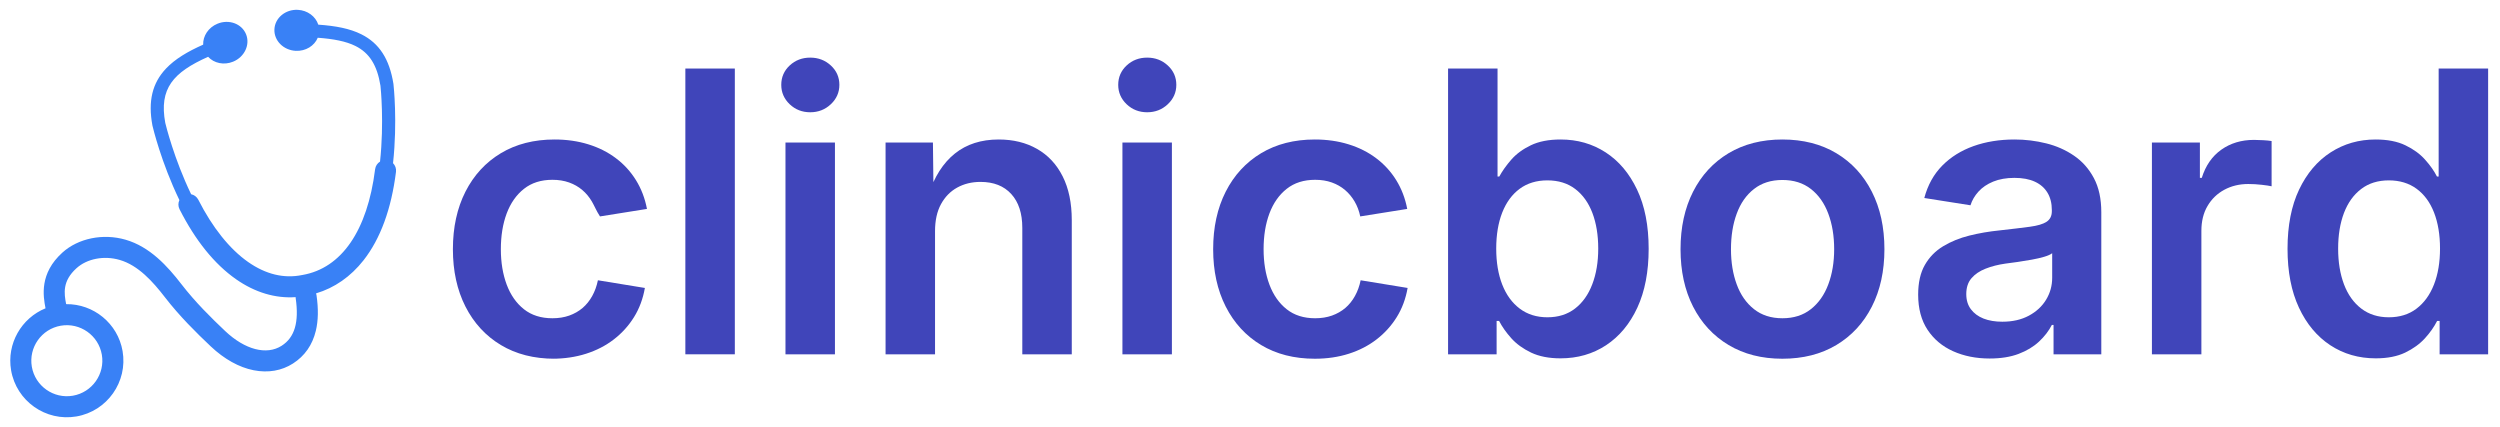
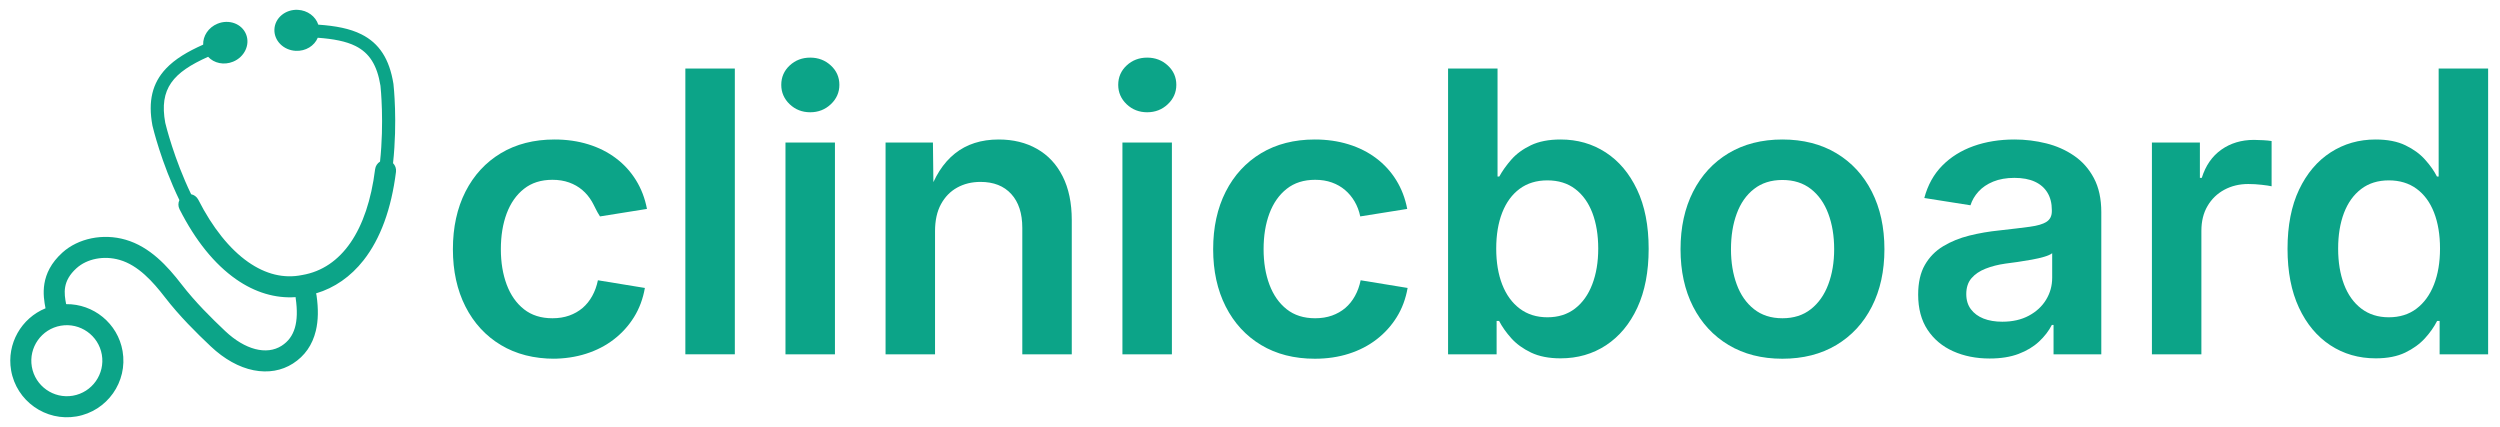
<svg xmlns="http://www.w3.org/2000/svg" viewBox="0 -13 1383 236" fill="none">
  <g transform="translate(5, -8) scale(0.7847)">
-     <path fill="#3981f6" d="M 222.453 873.703 C 226.195 895.371 246.867 909.957 268.539 906.215 C 290.203 902.473 304.789 881.797 301.047 860.129 C 297.668 840.574 280.504 826.793 261.258 827.043 C 259.781 819.414 258.492 810.824 268.555 801.715 C 276.004 794.973 287.945 792.672 298.98 795.863 C 312.125 799.66 322.441 811.238 330.805 822.07 C 341.227 835.574 353.035 847.211 363.207 856.82 C 372.719 865.805 383.172 871.621 393.445 873.648 C 398.543 874.652 403.492 874.738 408.168 873.934 C 412.812 873.129 417.184 871.445 421.16 868.902 C 429.469 863.582 434.898 855.809 437.293 845.785 C 439.008 838.633 439.164 830.453 437.773 820.781 C 437.707 820.32 437.598 819.875 437.453 819.445 C 450.402 815.617 461.867 807.652 470.926 796.117 C 482.812 780.969 490.504 760 493.793 733.789 C 494.09 731.445 493.254 729.219 491.715 727.66 C 494.914 698.273 492.141 673.09 492.008 671.902 L 491.977 671.691 C 489.172 654.199 481.996 643.117 469.387 636.812 C 461.211 632.727 451.344 630.875 439.012 630.008 C 437.145 624.242 431.473 619.895 424.559 619.562 C 415.844 619.141 408.469 625.277 408.086 633.258 C 407.699 641.242 414.461 648.055 423.172 648.469 C 430.168 648.809 436.297 644.918 438.645 639.242 C 449.551 640.043 458.449 641.664 465.258 645.066 C 475.082 649.98 480.512 658.609 482.844 673.039 C 483.031 674.777 485.504 699.012 482.543 726.547 C 480.695 727.684 479.363 729.621 479.074 731.941 C 473.645 775.242 455.441 801.715 427.812 806.488 L 427.594 806.527 C 414.801 809.129 401.996 806.043 389.555 797.336 C 376.527 788.219 364.383 773.043 354.438 753.449 C 353.383 751.371 351.48 750.004 349.367 749.555 C 337.34 724.605 331.543 700.949 331.137 699.246 C 326.68 675 336.703 663.684 361.344 652.668 C 365.465 657.18 372.512 658.762 378.961 656.109 C 387.035 652.793 391.113 644.109 388.074 636.719 C 385.035 629.324 376.031 626.023 367.957 629.344 C 361.531 631.98 357.641 638.023 357.855 644.105 C 346.871 648.992 338.074 654.191 331.691 660.93 C 321.961 671.207 318.91 683.949 322.074 701.043 L 322.117 701.246 C 322.391 702.41 328.223 727.062 341.098 753.676 C 340.168 755.672 340.133 758.051 341.207 760.164 C 352.41 782.238 365.816 798.832 381.047 809.488 C 394.379 818.816 408.754 823.105 423.02 822.098 C 423.027 822.359 423.051 822.625 423.09 822.891 C 425.527 839.855 422.375 850.508 413.16 856.402 C 402.578 863.176 387.34 859.203 373.391 846.031 C 363.637 836.816 352.348 825.691 342.547 813 C 332.719 800.273 320.348 786.59 303.098 781.605 C 287.238 777.023 269.77 780.598 258.598 790.711 C 242.406 805.371 245.008 821.133 246.719 829.977 C 229.742 836.883 219.215 854.914 222.461 873.699 Z M 237.07 871.18 C 234.719 857.574 243.879 844.59 257.484 842.242 C 271.09 839.891 284.07 849.051 286.422 862.656 C 288.77 876.258 279.613 889.242 266.008 891.594 C 252.402 893.941 239.422 884.785 237.07 871.18 Z" transform="translate(-221, -619)" />
+     <path fill="#0ca488" d="M 222.453 873.703 C 226.195 895.371 246.867 909.957 268.539 906.215 C 290.203 902.473 304.789 881.797 301.047 860.129 C 297.668 840.574 280.504 826.793 261.258 827.043 C 259.781 819.414 258.492 810.824 268.555 801.715 C 276.004 794.973 287.945 792.672 298.98 795.863 C 312.125 799.66 322.441 811.238 330.805 822.07 C 341.227 835.574 353.035 847.211 363.207 856.82 C 372.719 865.805 383.172 871.621 393.445 873.648 C 398.543 874.652 403.492 874.738 408.168 873.934 C 412.812 873.129 417.184 871.445 421.16 868.902 C 429.469 863.582 434.898 855.809 437.293 845.785 C 439.008 838.633 439.164 830.453 437.773 820.781 C 437.707 820.32 437.598 819.875 437.453 819.445 C 450.402 815.617 461.867 807.652 470.926 796.117 C 482.812 780.969 490.504 760 493.793 733.789 C 494.09 731.445 493.254 729.219 491.715 727.66 C 494.914 698.273 492.141 673.09 492.008 671.902 L 491.977 671.691 C 489.172 654.199 481.996 643.117 469.387 636.812 C 461.211 632.727 451.344 630.875 439.012 630.008 C 437.145 624.242 431.473 619.895 424.559 619.562 C 415.844 619.141 408.469 625.277 408.086 633.258 C 407.699 641.242 414.461 648.055 423.172 648.469 C 430.168 648.809 436.297 644.918 438.645 639.242 C 449.551 640.043 458.449 641.664 465.258 645.066 C 475.082 649.98 480.512 658.609 482.844 673.039 C 483.031 674.777 485.504 699.012 482.543 726.547 C 480.695 727.684 479.363 729.621 479.074 731.941 C 473.645 775.242 455.441 801.715 427.812 806.488 L 427.594 806.527 C 414.801 809.129 401.996 806.043 389.555 797.336 C 376.527 788.219 364.383 773.043 354.438 753.449 C 353.383 751.371 351.48 750.004 349.367 749.555 C 337.34 724.605 331.543 700.949 331.137 699.246 C 326.68 675 336.703 663.684 361.344 652.668 C 365.465 657.18 372.512 658.762 378.961 656.109 C 387.035 652.793 391.113 644.109 388.074 636.719 C 385.035 629.324 376.031 626.023 367.957 629.344 C 361.531 631.98 357.641 638.023 357.855 644.105 C 346.871 648.992 338.074 654.191 331.691 660.93 C 321.961 671.207 318.91 683.949 322.074 701.043 L 322.117 701.246 C 322.391 702.41 328.223 727.062 341.098 753.676 C 340.168 755.672 340.133 758.051 341.207 760.164 C 352.41 782.238 365.816 798.832 381.047 809.488 C 394.379 818.816 408.754 823.105 423.02 822.098 C 423.027 822.359 423.051 822.625 423.09 822.891 C 425.527 839.855 422.375 850.508 413.16 856.402 C 402.578 863.176 387.34 859.203 373.391 846.031 C 363.637 836.816 352.348 825.691 342.547 813 C 332.719 800.273 320.348 786.59 303.098 781.605 C 287.238 777.023 269.77 780.598 258.598 790.711 C 242.406 805.371 245.008 821.133 246.719 829.977 C 229.742 836.883 219.215 854.914 222.461 873.699 Z M 237.07 871.18 C 234.719 857.574 243.879 844.59 257.484 842.242 C 271.09 839.891 284.07 849.051 286.422 862.656 C 288.77 876.258 279.613 889.242 266.008 891.594 C 252.402 893.941 239.422 884.785 237.07 871.18 Z" transform="translate(-221, -619)" />
  </g>
  <g transform="translate(239, 183) scale(1.5527)">
-     <g fill="#4045ba">
+     <g fill="#0ca488">
      <path d="M 42.775 1.578 C 35.439 1.578 29.06 -0.051 23.634 -3.312 C 18.216 -6.57 14.013 -11.141 11.025 -17.016 C 8.044 -22.891 6.556 -29.695 6.556 -37.438 C 6.556 -45.227 8.044 -52.062 11.025 -57.938 C 14.013 -63.812 18.216 -68.379 23.634 -71.641 C 29.06 -74.898 35.439 -76.531 42.775 -76.531 C 47.095 -76.531 51.103 -75.957 54.791 -74.812 C 58.486 -73.676 61.767 -72.023 64.634 -69.859 C 67.509 -67.703 69.888 -65.098 71.775 -62.047 C 73.67 -58.992 74.978 -55.578 75.697 -51.797 L 58.963 -49.125 C 57.672 -51.082 57 -52.859 56.062 -54.453 C 55.125 -56.047 53.984 -57.41 52.641 -58.547 C 51.297 -59.691 49.734 -60.582 47.953 -61.219 C 46.18 -61.852 44.203 -62.172 42.016 -62.172 C 37.961 -62.172 34.582 -61.098 31.875 -58.953 C 29.164 -56.816 27.113 -53.895 25.719 -50.188 C 24.332 -46.477 23.641 -42.227 23.641 -37.438 C 23.641 -32.75 24.332 -28.547 25.719 -24.828 C 27.113 -21.117 29.164 -18.191 31.875 -16.047 C 34.582 -13.91 37.961 -12.844 42.016 -12.844 C 44.203 -12.844 46.195 -13.16 48 -13.797 C 49.801 -14.441 51.383 -15.344 52.75 -16.5 C 54.113 -17.664 55.258 -19.086 56.188 -20.766 C 57.125 -22.453 57.801 -24.32 58.219 -26.375 L 74.953 -23.641 C 74.273 -19.766 72.977 -16.289 71.062 -13.219 C 69.145 -10.145 66.75 -7.504 63.875 -5.297 C 61.008 -3.086 57.719 -1.391 54 -0.203 C 50.289 0.984 46.254 1.578 41.891 1.578 Z" transform="translate(0.88, 0)" />
      <path d="M 26.641 -101.812 L 26.641 0 L 9.016 0 L 9.016 -101.812 Z" transform="translate(81.24, 0)" />
      <path d="M 9.016 0 L 9.016 -75.438 L 26.641 -75.438 L 26.641 0 Z M 17.828 -86.234 C 14.961 -86.234 12.523 -87.188 10.516 -89.094 C 8.516 -91.008 7.516 -93.312 7.516 -96 C 7.516 -98.738 8.516 -101.039 10.516 -102.906 C 12.523 -104.77 14.961 -105.703 17.828 -105.703 C 20.703 -105.703 23.148 -104.77 25.172 -102.906 C 27.203 -101.039 28.219 -98.738 28.219 -96 C 28.219 -93.312 27.203 -91.008 25.172 -89.094 C 23.148 -87.188 20.703 -86.234 17.828 -86.234 Z" transform="translate(116.91, 0)" />
      <path d="M 26.641 -43.859 L 26.641 0 L 9.016 0 L 9.016 -75.438 L 25.891 -75.438 L 26.109 -56.719 L 24.25 -56.719 C 26.395 -63.27 29.551 -68.207 33.719 -71.531 C 37.883 -74.863 43.086 -76.531 49.328 -76.531 C 54.523 -76.531 59.082 -75.41 63 -73.172 C 66.914 -70.941 69.953 -67.688 72.109 -63.406 C 74.273 -59.125 75.359 -53.91 75.359 -47.766 L 75.359 0 L 57.734 0 L 57.734 -45.031 C 57.734 -50.219 56.422 -54.242 53.797 -57.109 C 51.18 -59.984 47.531 -61.422 42.844 -61.422 C 39.75 -61.422 36.984 -60.75 34.547 -59.406 C 32.109 -58.062 30.18 -56.094 28.766 -53.5 C 27.348 -50.906 26.641 -47.691 26.641 -43.859 Z" transform="translate(152.57, 0)" />
      <path d="M 9.016 0 L 9.016 -75.438 L 26.641 -75.438 L 26.641 0 Z M 17.828 -86.234 C 14.961 -86.234 12.523 -87.188 10.516 -89.094 C 8.516 -91.008 7.516 -93.312 7.516 -96 C 7.516 -98.738 8.516 -101.039 10.516 -102.906 C 12.523 -104.77 14.961 -105.703 17.828 -105.703 C 20.703 -105.703 23.148 -104.77 25.172 -102.906 C 27.203 -101.039 28.219 -98.738 28.219 -96 C 28.219 -93.312 27.203 -91.008 25.172 -89.094 C 23.148 -87.188 20.703 -86.234 17.828 -86.234 Z" transform="translate(236.96, 0)" />
      <path d="M 41.891 1.578 C 34.555 1.578 28.176 -0.051 22.75 -3.312 C 17.332 -6.57 13.129 -11.141 10.141 -17.016 C 7.16 -22.891 5.672 -29.695 5.672 -37.438 C 5.672 -45.227 7.16 -52.062 10.141 -57.938 C 13.129 -63.812 17.332 -68.379 22.75 -71.641 C 28.176 -74.898 34.555 -76.531 41.891 -76.531 C 46.211 -76.531 50.219 -75.957 53.906 -74.812 C 57.602 -73.676 60.883 -72.023 63.75 -69.859 C 66.625 -67.703 69.004 -65.098 70.891 -62.047 C 72.785 -58.992 74.094 -55.578 74.812 -51.797 L 58.078 -49.125 C 57.672 -51.082 57 -52.859 56.062 -54.453 C 55.125 -56.047 53.984 -57.41 52.641 -58.547 C 51.297 -59.691 49.734 -60.582 47.953 -61.219 C 46.18 -61.852 44.203 -62.172 42.016 -62.172 C 37.961 -62.172 34.582 -61.098 31.875 -58.953 C 29.164 -56.816 27.113 -53.895 25.719 -50.188 C 24.332 -46.477 23.641 -42.227 23.641 -37.438 C 23.641 -32.75 24.332 -28.547 25.719 -24.828 C 27.113 -21.117 29.164 -18.191 31.875 -16.047 C 34.582 -13.91 37.961 -12.844 42.016 -12.844 C 44.203 -12.844 46.195 -13.16 48 -13.797 C 49.801 -14.441 51.383 -15.344 52.75 -16.5 C 54.113 -17.664 55.258 -19.086 56.188 -20.766 C 57.125 -22.453 57.801 -24.32 58.219 -26.375 L 74.953 -23.641 C 74.273 -19.766 72.977 -16.289 71.062 -13.219 C 69.145 -10.145 66.75 -7.504 63.875 -5.297 C 61.008 -3.086 57.719 -1.391 54 -0.203 C 50.289 0.984 46.254 1.578 41.891 1.578 Z" transform="translate(272.63, 0)" />
      <path d="M 49.062 1.438 C 44.957 1.438 41.469 0.754 38.594 -0.609 C 35.727 -1.984 33.383 -3.68 31.562 -5.703 C 29.738 -7.734 28.281 -9.797 27.188 -11.891 L 26.312 -11.891 L 26.312 0 L 9.016 0 L 9.016 -101.812 L 26.641 -101.812 L 26.641 -63.344 L 27.266 -63.344 C 28.359 -65.344 29.789 -67.352 31.562 -69.375 C 33.344 -71.406 35.656 -73.102 38.5 -74.469 C 41.352 -75.844 44.895 -76.531 49.125 -76.531 C 55.094 -76.531 60.43 -75.004 65.141 -71.953 C 69.859 -68.898 73.594 -64.477 76.344 -58.688 C 79.102 -52.906 80.484 -45.867 80.484 -37.578 C 80.484 -29.422 79.141 -22.438 76.453 -16.625 C 73.766 -10.82 70.051 -6.359 65.312 -3.234 C 60.582 -0.117 55.164 1.438 49.062 1.438 Z M 44.406 -13.188 C 48.281 -13.188 51.562 -14.223 54.25 -16.297 C 56.938 -18.367 58.984 -21.25 60.391 -24.938 C 61.805 -28.625 62.516 -32.863 62.516 -37.656 C 62.516 -42.477 61.82 -46.711 60.438 -50.359 C 59.051 -54.004 57.016 -56.848 54.328 -58.891 C 51.641 -60.941 48.332 -61.969 44.406 -61.969 C 40.539 -61.969 37.25 -60.969 34.531 -58.969 C 31.82 -56.969 29.75 -54.145 28.312 -50.5 C 26.883 -46.852 26.172 -42.57 26.172 -37.656 C 26.172 -32.781 26.883 -28.508 28.312 -24.844 C 29.75 -21.176 31.832 -18.316 34.562 -16.266 C 37.301 -14.211 40.582 -13.188 44.406 -13.188 Z" transform="translate(352.98, 0)" />
      <path d="M 41.953 1.578 C 34.617 1.578 28.227 -0.051 22.781 -3.312 C 17.344 -6.57 13.129 -11.129 10.141 -16.984 C 7.16 -22.836 5.672 -29.656 5.672 -37.438 C 5.672 -45.227 7.16 -52.062 10.141 -57.938 C 13.129 -63.812 17.344 -68.379 22.781 -71.641 C 28.227 -74.898 34.617 -76.531 41.953 -76.531 C 49.328 -76.531 55.738 -74.898 61.188 -71.641 C 66.633 -68.379 70.848 -63.812 73.828 -57.938 C 76.816 -52.062 78.312 -45.227 78.312 -37.438 C 78.312 -29.656 76.816 -22.836 73.828 -16.984 C 70.848 -11.129 66.633 -6.57 61.188 -3.312 C 55.738 -0.051 49.328 1.578 41.953 1.578 Z M 41.953 -12.844 C 46.004 -12.844 49.395 -13.926 52.125 -16.094 C 54.863 -18.258 56.926 -21.195 58.312 -24.906 C 59.707 -28.613 60.406 -32.789 60.406 -37.438 C 60.406 -42.176 59.707 -46.398 58.312 -50.109 C 56.926 -53.828 54.863 -56.754 52.125 -58.891 C 49.395 -61.035 46.004 -62.109 41.953 -62.109 C 37.941 -62.109 34.566 -61.035 31.828 -58.891 C 29.098 -56.754 27.051 -53.828 25.688 -50.109 C 24.32 -46.398 23.641 -42.176 23.641 -37.438 C 23.641 -32.789 24.32 -28.613 25.688 -24.906 C 27.051 -21.195 29.098 -18.258 31.828 -16.094 C 34.566 -13.926 37.941 -12.844 41.953 -12.844 Z" transform="translate(439.15, 0)" />
      <path d="M 30.547 1.5 C 25.711 1.5 21.367 0.633 17.516 -1.094 C 13.672 -2.82 10.633 -5.367 8.406 -8.734 C 6.176 -12.109 5.062 -16.281 5.062 -21.25 C 5.062 -25.531 5.859 -29.062 7.453 -31.844 C 9.047 -34.625 11.219 -36.844 13.969 -38.5 C 16.727 -40.164 19.836 -41.43 23.297 -42.297 C 26.766 -43.16 30.344 -43.773 34.031 -44.141 C 38.488 -44.641 42.082 -45.07 44.813 -45.438 C 47.551 -45.801 49.547 -46.391 50.797 -47.203 C 52.055 -48.023 52.688 -49.281 52.688 -50.969 L 52.688 -51.391 C 52.688 -53.797 52.172 -55.852 51.141 -57.562 C 50.117 -59.27 48.629 -60.578 46.672 -61.484 C 44.711 -62.398 42.273 -62.859 39.359 -62.859 C 36.484 -62.859 33.961 -62.414 31.797 -61.531 C 29.641 -60.645 27.891 -59.457 26.547 -57.969 C 25.203 -56.488 24.254 -54.863 23.703 -53.094 L 7.25 -55.688 C 8.477 -60.289 10.602 -64.129 13.625 -67.203 C 16.656 -70.273 20.367 -72.598 24.766 -74.172 C 29.16 -75.742 34.047 -76.531 39.422 -76.531 C 43.254 -76.531 47.004 -76.07 50.672 -75.156 C 54.336 -74.25 57.648 -72.781 60.609 -70.75 C 63.566 -68.727 65.922 -66.066 67.672 -62.766 C 69.43 -59.461 70.312 -55.414 70.312 -50.625 L 70.312 0 L 53.297 0 L 53.297 -10.453 L 52.688 -10.453 C 51.594 -8.316 50.066 -6.336 48.109 -4.516 C 46.148 -2.691 43.723 -1.234 40.828 -0.141 C 37.93 0.953 34.504 1.5 30.547 1.5 Z M 35.047 -11.609 C 38.691 -11.609 41.848 -12.328 44.516 -13.766 C 47.18 -15.203 49.227 -17.102 50.656 -19.469 C 52.094 -21.844 52.812 -24.441 52.812 -27.266 L 52.812 -36.016 C 52.227 -35.555 51.285 -35.133 49.984 -34.75 C 48.68 -34.363 47.195 -34.02 45.531 -33.719 C 43.875 -33.426 42.211 -33.156 40.547 -32.906 C 38.891 -32.656 37.422 -32.457 36.141 -32.312 C 33.547 -31.945 31.188 -31.344 29.062 -30.5 C 26.945 -29.664 25.273 -28.531 24.047 -27.094 C 22.816 -25.656 22.203 -23.773 22.203 -21.453 C 22.203 -19.316 22.75 -17.52 23.844 -16.062 C 24.938 -14.602 26.438 -13.492 28.344 -12.734 C 30.258 -11.984 32.492 -11.609 35.047 -11.609 Z" transform="translate(524.42, 0)" />
      <path d="M 9.016 0 L 9.016 -75.438 L 26.109 -75.438 L 26.109 -62.859 L 26.781 -62.859 C 28.145 -67.234 30.469 -70.582 33.75 -72.906 C 37.031 -75.227 40.906 -76.391 45.375 -76.391 C 46.414 -76.391 47.516 -76.352 48.672 -76.281 C 49.836 -76.219 50.832 -76.117 51.656 -75.984 L 51.656 -59.859 C 50.926 -60.035 49.754 -60.211 48.141 -60.391 C 46.523 -60.578 44.922 -60.672 43.328 -60.672 C 40.18 -60.672 37.344 -59.988 34.812 -58.625 C 32.281 -57.258 30.285 -55.332 28.828 -52.844 C 27.367 -50.363 26.641 -47.414 26.641 -44 L 26.641 0 Z" transform="translate(603.75, 0)" />
      <path d="M 37.109 1.438 C 31.047 1.438 25.645 -0.117 20.906 -3.234 C 16.164 -6.359 12.441 -10.82 9.734 -16.625 C 7.023 -22.438 5.672 -29.422 5.672 -37.578 C 5.672 -45.867 7.047 -52.906 9.797 -58.688 C 12.555 -64.477 16.305 -68.898 21.047 -71.953 C 25.785 -75.004 31.113 -76.531 37.031 -76.531 C 41.27 -76.531 44.812 -75.844 47.656 -74.469 C 50.508 -73.102 52.844 -71.406 54.656 -69.375 C 56.477 -67.352 57.895 -65.344 58.906 -63.344 L 59.516 -63.344 L 59.516 -101.812 L 77.141 -101.812 L 77.141 0 L 59.859 0 L 59.859 -11.891 L 58.969 -11.891 C 57.914 -9.797 56.469 -7.734 54.625 -5.703 C 52.781 -3.68 50.438 -1.984 47.594 -0.609 C 44.75 0.754 41.254 1.438 37.109 1.438 Z M 41.75 -13.188 C 45.625 -13.188 48.914 -14.211 51.625 -16.266 C 54.332 -18.316 56.406 -21.176 57.844 -24.844 C 59.281 -28.508 60 -32.781 60 -37.656 C 60 -42.57 59.289 -46.852 57.875 -50.5 C 56.457 -54.145 54.383 -56.969 51.656 -58.969 C 48.926 -60.969 45.625 -61.969 41.75 -61.969 C 37.875 -61.969 34.594 -60.941 31.906 -58.891 C 29.219 -56.848 27.176 -54.004 25.781 -50.359 C 24.395 -46.711 23.703 -42.477 23.703 -37.656 C 23.703 -32.863 24.395 -28.625 25.781 -24.938 C 27.176 -21.25 29.227 -18.367 31.938 -16.297 C 34.656 -14.223 37.926 -13.188 41.75 -13.188 Z" transform="translate(655.41, 0)" />
    </g>
  </g>
</svg>
